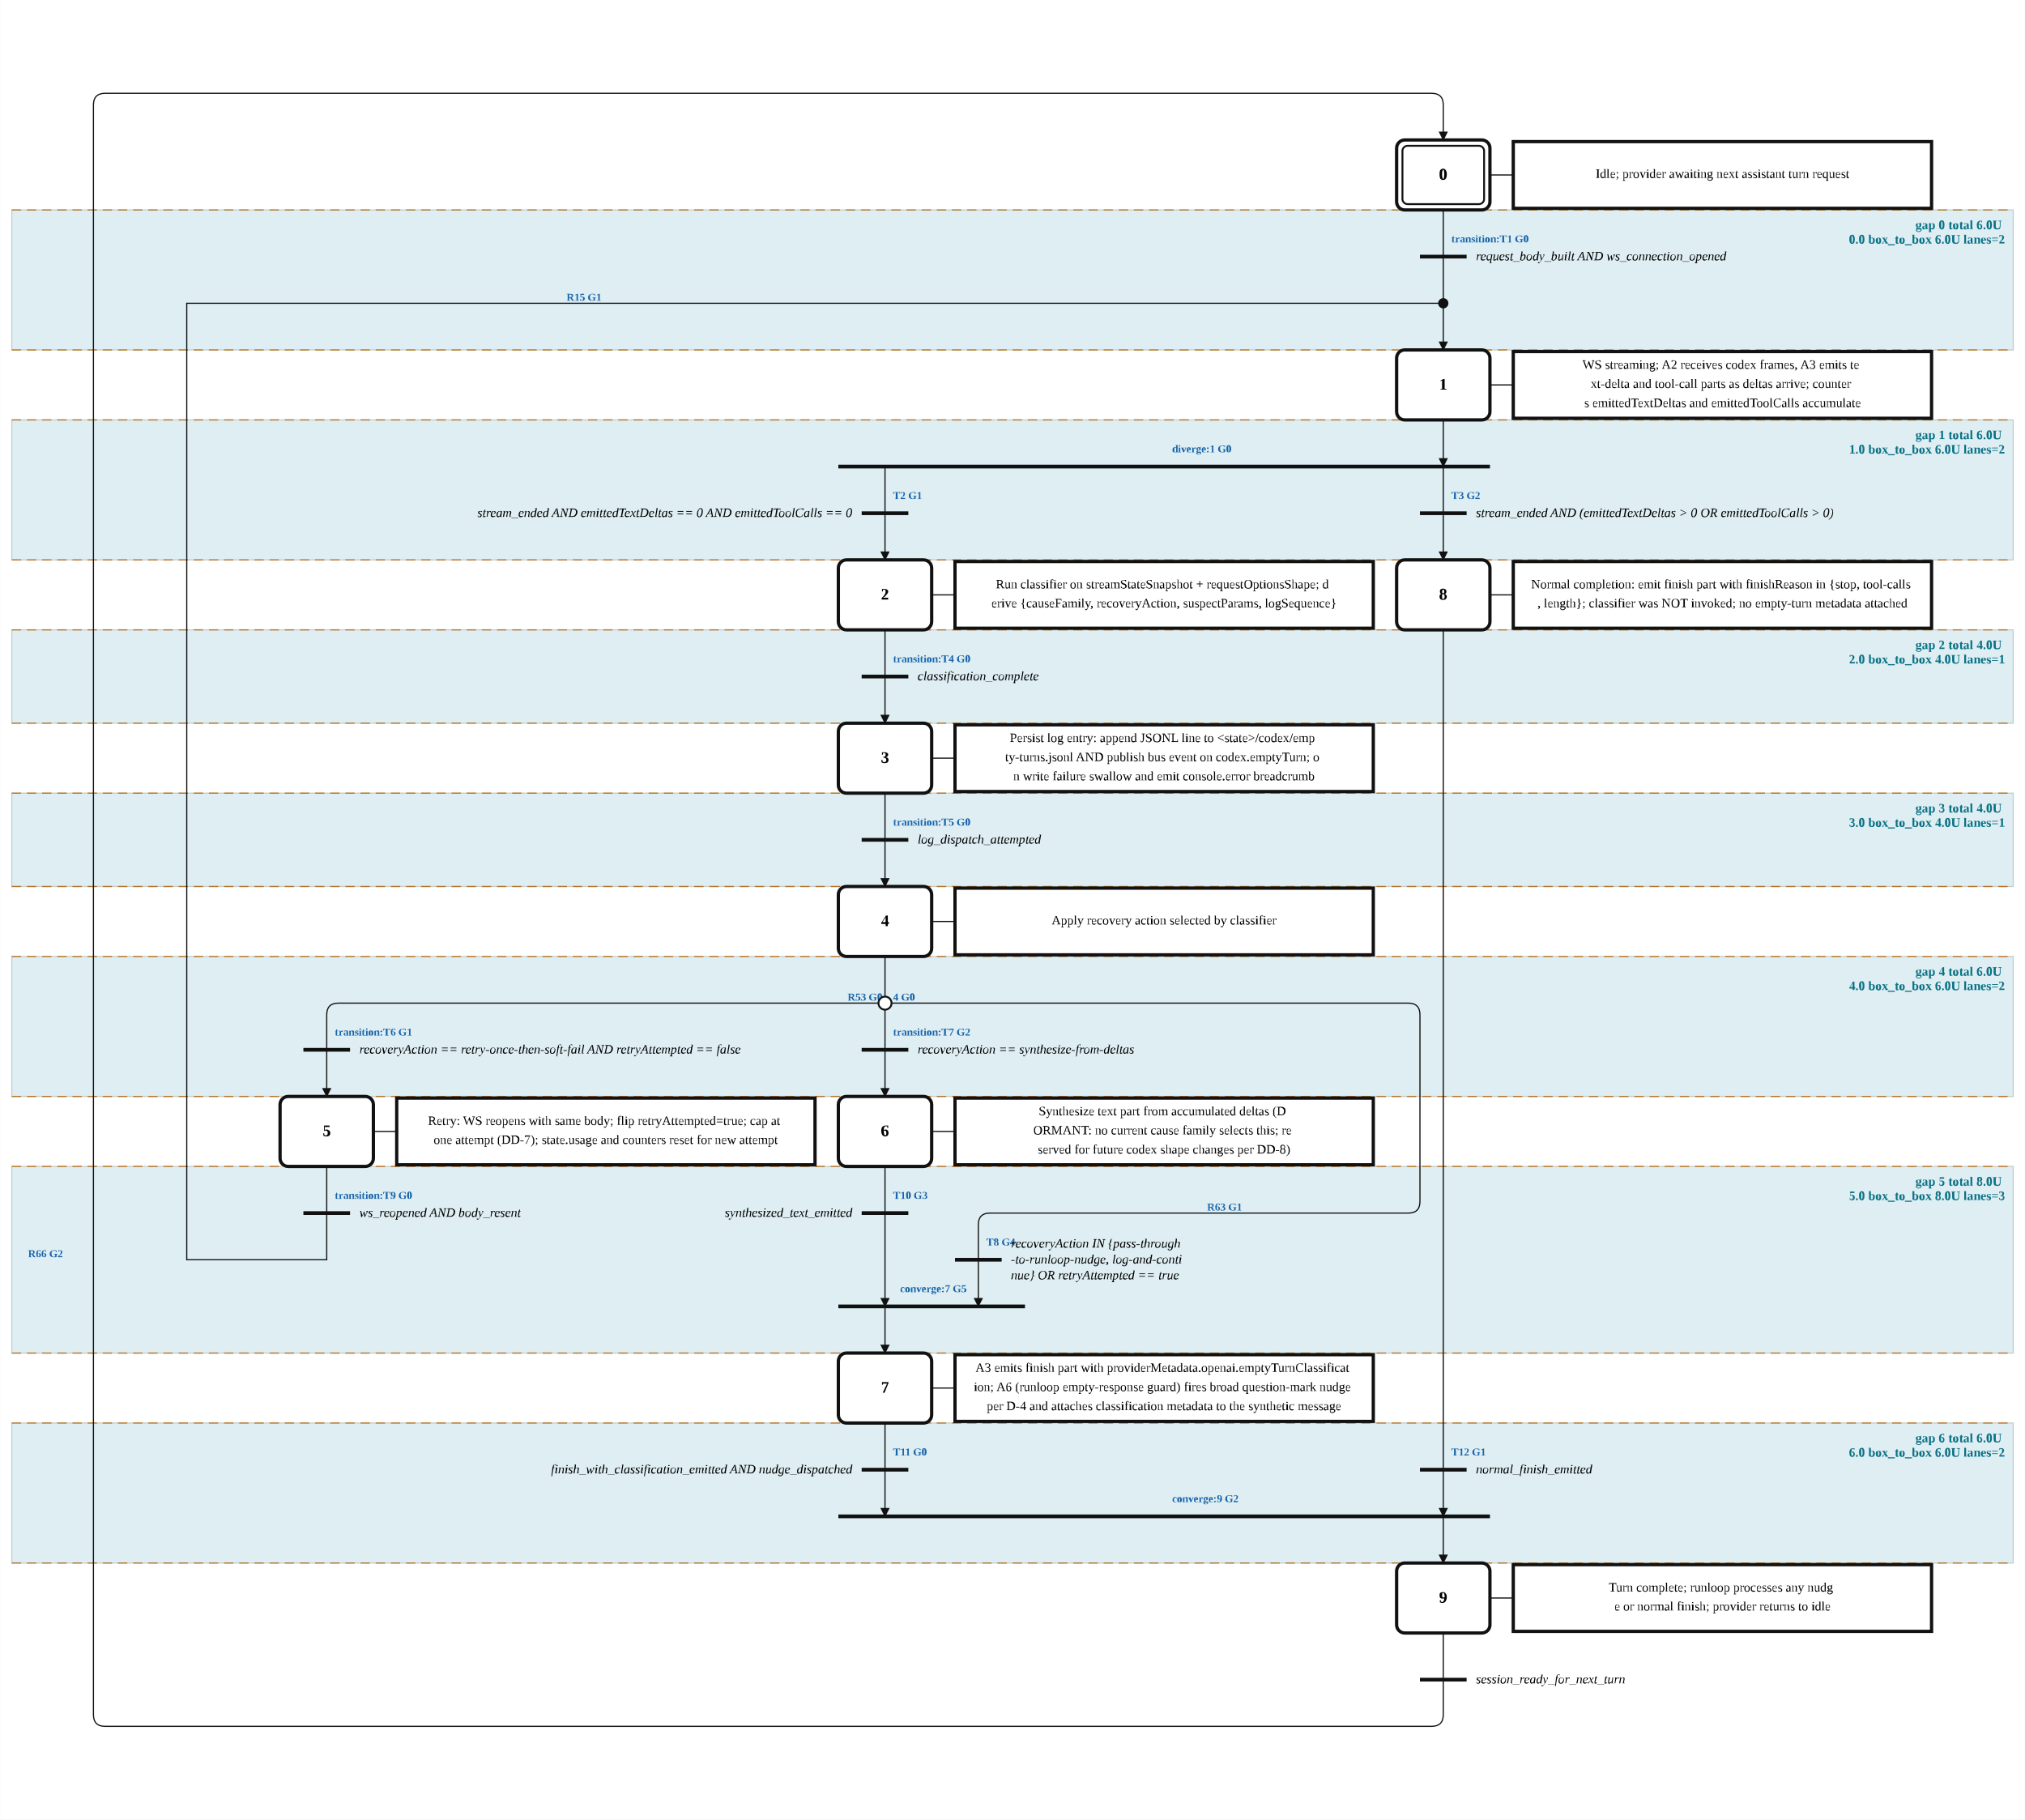
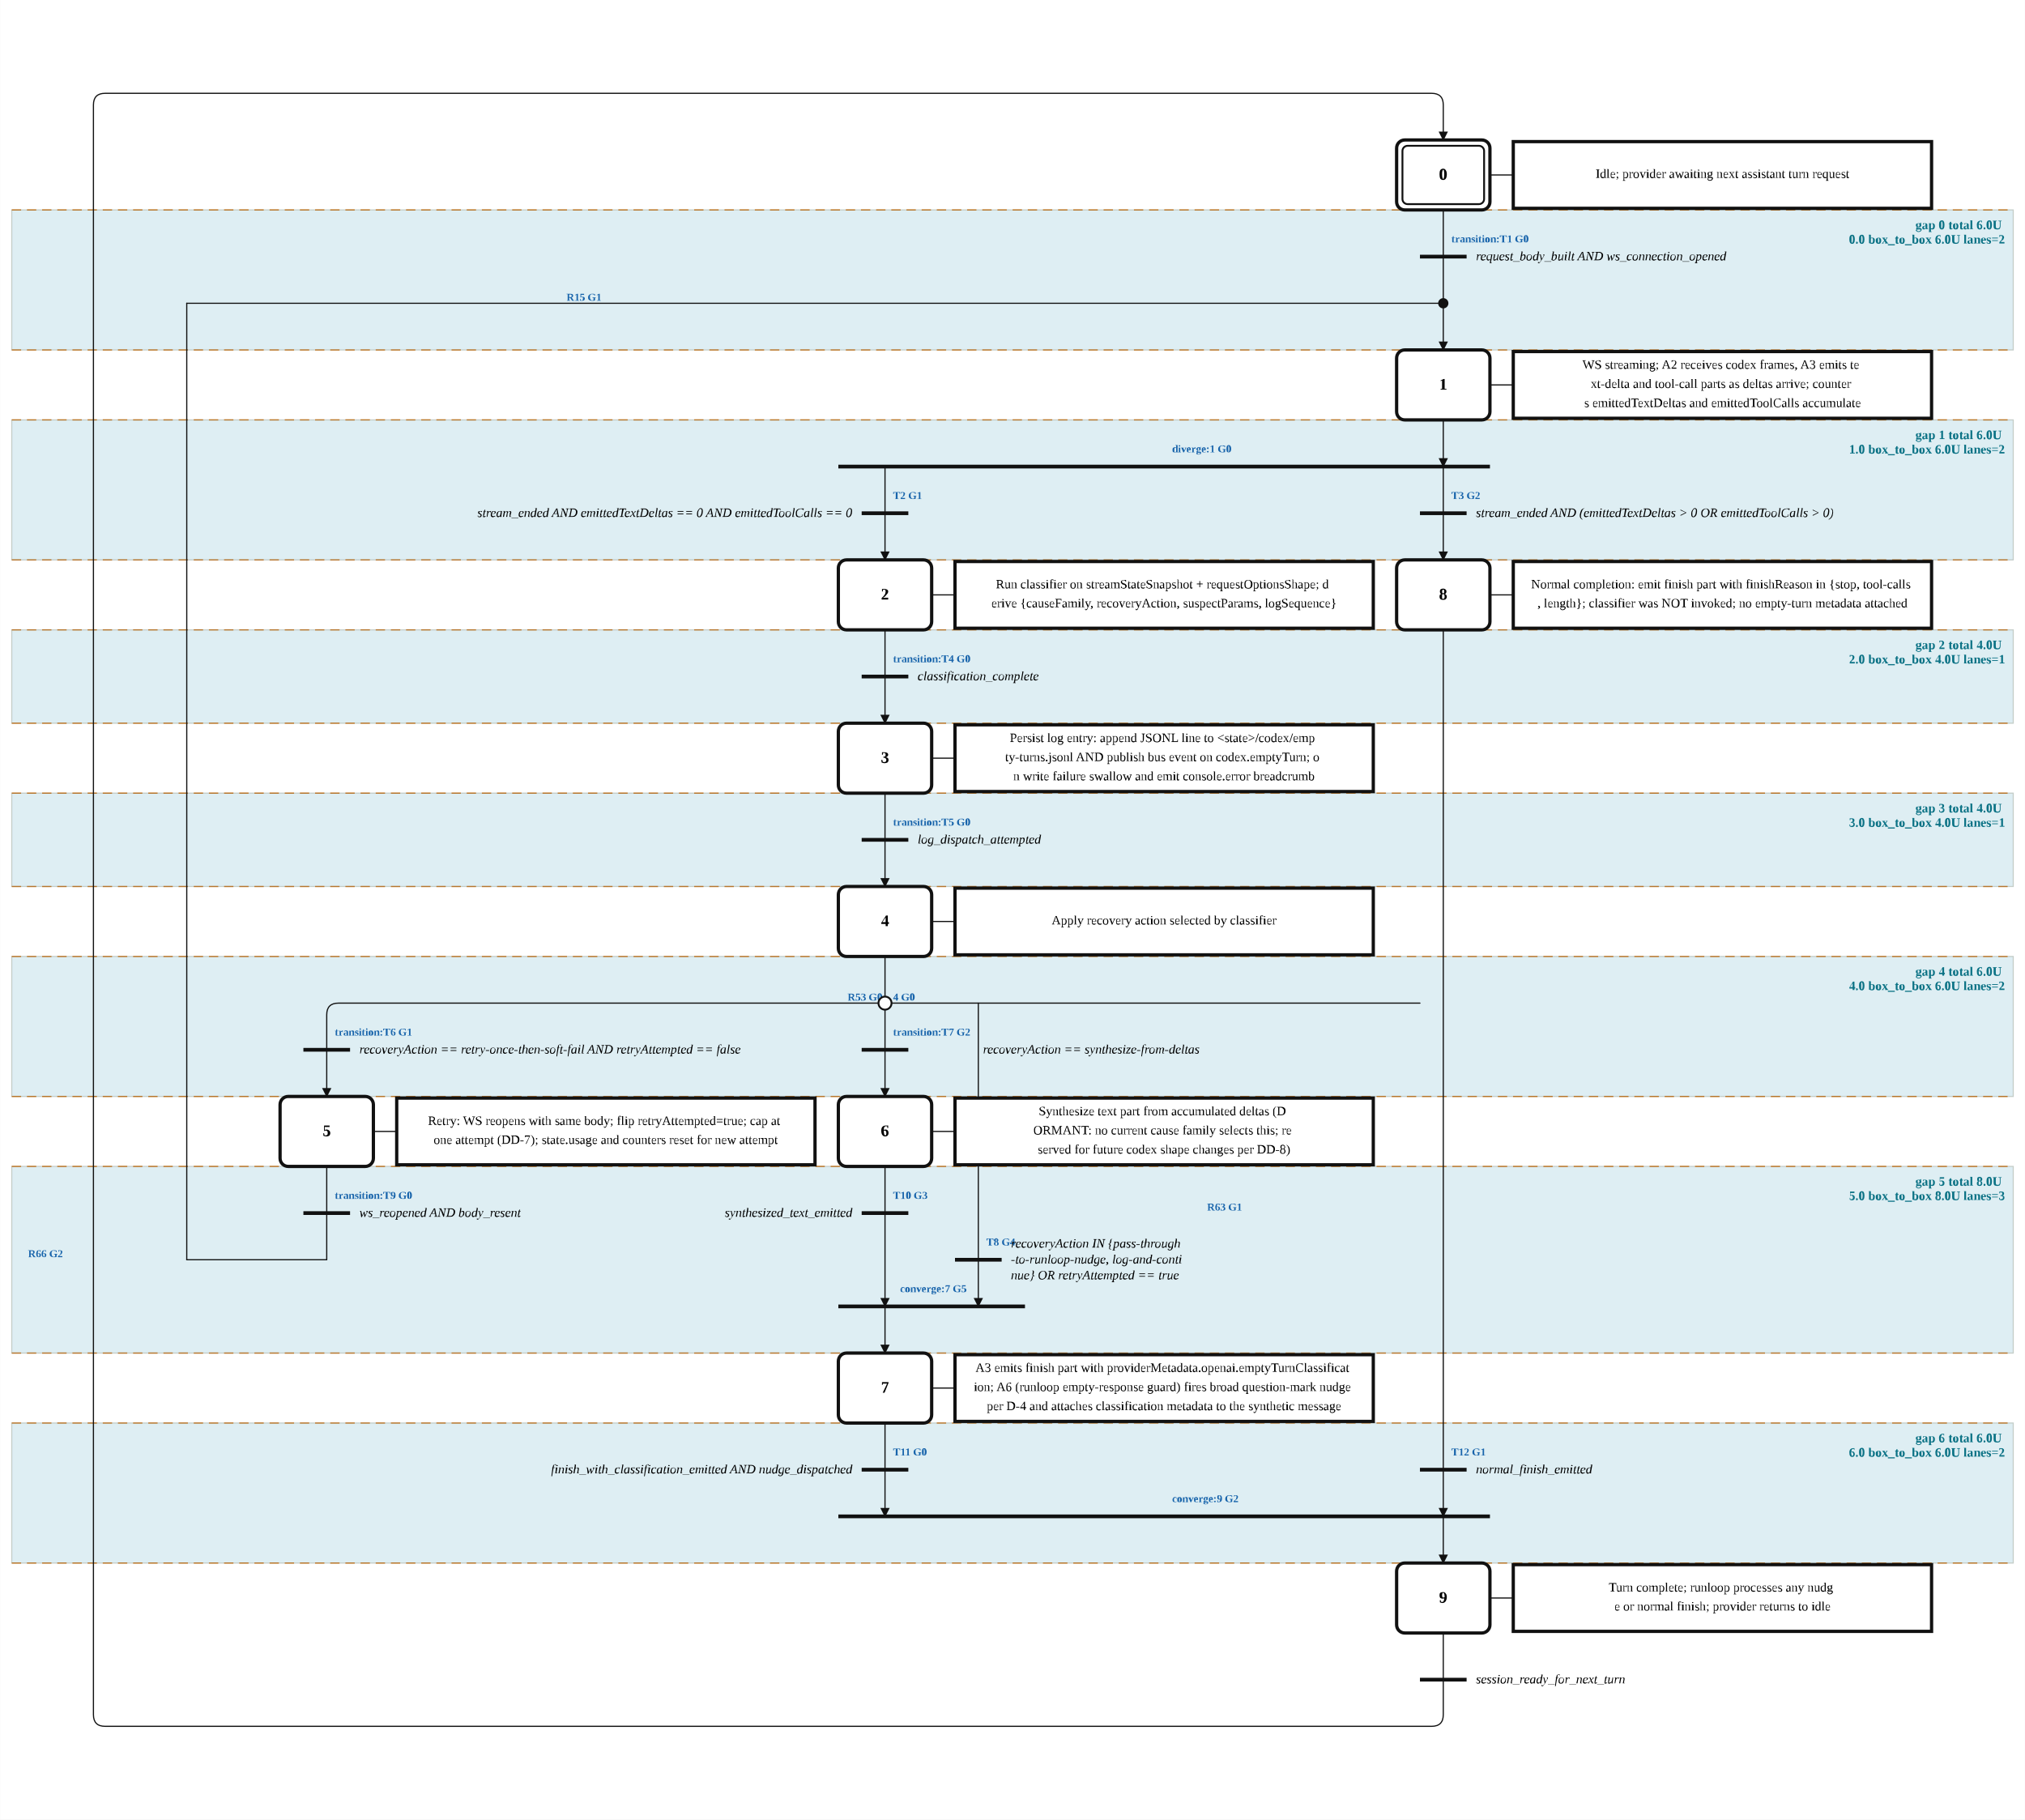
<svg xmlns="http://www.w3.org/2000/svg" width="1736" height="1560" viewBox="-14.00 -2.00 86.79 78.00" role="img">
  <style>
.step{fill:#fff;stroke:#111;stroke-width:.14}.step-inner{fill:none;stroke:#111;stroke-width:.08}
.action{fill:#fff;stroke:#111;stroke-width:.14}.gate{stroke:#111;stroke-width:.16}
.edge{fill:none;stroke:#111;stroke-width:.05;stroke-linecap:round;stroke-linejoin:round}.edge-arrow{marker-end:url(#arrow)}
.flyover-mask{stroke:#fff;stroke-width:.12;stroke-linecap:round}
.flyover{fill:none;stroke:#111;stroke-width:.05;stroke-linecap:round}
.junction{fill:#111;stroke:#111;stroke-width:0}.branch-junction{fill:#fff;stroke:#111;stroke-width:.08}
.assoc{stroke:#111;stroke-width:.05}.label{font:bold .7px 'Times New Roman', 'BiauKai', 'DFKai-SB', serif;text-anchor:middle;dominant-baseline:middle}
.action-label{font:.55px 'Times New Roman', 'BiauKai', 'DFKai-SB', serif;text-anchor:middle;dominant-baseline:middle}.gate-label{font:italic .55px 'Times New Roman', 'BiauKai', 'DFKai-SB', serif;text-anchor:start;dominant-baseline:middle}.gate-label-left{font:italic .55px 'Times New Roman', 'BiauKai', 'DFKai-SB', serif;text-anchor:end;dominant-baseline:middle}
.debug-gap-band{fill:#fff3bf;stroke:#f59f00;stroke-width:.04;opacity:.22}.debug-gap-area{fill:#74c0fc;stroke:#1971c2;stroke-width:.05;opacity:.24}.debug-gap-line{stroke:#e67700;stroke-width:.05;stroke-dasharray:.4 .25}.debug-gap-label{font:bold .55px 'Times New Roman', 'BiauKai', 'DFKai-SB', serif;fill:#0b7285;text-anchor:start;dominant-baseline:hanging}.debug-gap-label-right{text-anchor:end}.debug-gap-item-label{font:bold .46px 'Times New Roman', 'BiauKai', 'DFKai-SB', serif;fill:#1864ab;text-anchor:start;dominant-baseline:hanging}
</style>
  <defs>
    <marker id="arrow" markerWidth="0.4" markerHeight="0.4" refX="0.36" refY="0.2" orient="auto" markerUnits="userSpaceOnUse">
      <path d="M 0 0 L 0.4 0.2 L 0 0.4 z" fill="#111" />
    </marker>
  </defs>
  <rect x="-14.00" y="-2.00" width="86.79" height="78.00" fill="white" />
  <rect class="debug-gap-band" x="-13.50" y="7.00" width="85.79" height="6.00" data-gap-id="gap:0" />
  <line class="debug-gap-line" x1="-13.50" y1="7.00" x2="72.29" y2="7.00" />
  <line class="debug-gap-line" x1="-13.50" y1="13.00" x2="72.29" y2="13.00" />
  <rect class="debug-gap-area" x="-13.50" y="7.00" width="85.79" height="6.00" data-gap-id="gap:0:area:0" />
  <text class="debug-gap-label debug-gap-label-right" x="71.94" y="7.45" data-gap-id="gap:0:area:0">
    <tspan x="71.94" dy="0">gap 0 total 6.0U</tspan>
    <tspan x="71.94" dy="0.62">0.0 box_to_box 6.0U lanes=2</tspan>
  </text>
  <text class="debug-gap-item-label" x="48.21" y="8.08" data-gap-id="gap:0:area:0">transition:T1 G0</text>
  <text class="debug-gap-item-label" x="10.28" y="10.58" data-gap-id="gap:0:area:0">R15 G1</text>
  <rect class="debug-gap-band" x="-13.50" y="16.00" width="85.79" height="6.00" data-gap-id="gap:1" />
  <line class="debug-gap-line" x1="-13.50" y1="16.00" x2="72.29" y2="16.00" />
  <line class="debug-gap-line" x1="-13.50" y1="22.00" x2="72.29" y2="22.00" />
  <rect class="debug-gap-area" x="-13.50" y="16.00" width="85.79" height="6.00" data-gap-id="gap:1:area:0" />
  <text class="debug-gap-label debug-gap-label-right" x="71.94" y="16.45" data-gap-id="gap:1:area:0">
    <tspan x="71.94" dy="0">gap 1 total 6.0U</tspan>
    <tspan x="71.94" dy="0.62">1.0 box_to_box 6.0U lanes=2</tspan>
  </text>
  <text class="debug-gap-item-label" x="36.24" y="17.08" data-gap-id="gap:1:area:0">diverge:1 G0</text>
  <text class="debug-gap-item-label" x="24.28" y="19.08" data-gap-id="gap:1:area:0">T2 G1</text>
  <text class="debug-gap-item-label" x="48.21" y="19.08" data-gap-id="gap:1:area:0">T3 G2</text>
  <rect class="debug-gap-band" x="-13.50" y="25.00" width="85.79" height="4.00" data-gap-id="gap:2" />
  <line class="debug-gap-line" x1="-13.50" y1="25.00" x2="72.29" y2="25.00" />
  <line class="debug-gap-line" x1="-13.50" y1="29.00" x2="72.29" y2="29.00" />
  <rect class="debug-gap-area" x="-13.50" y="25.00" width="85.79" height="4.00" data-gap-id="gap:2:area:0" />
  <text class="debug-gap-label debug-gap-label-right" x="71.94" y="25.45" data-gap-id="gap:2:area:0">
    <tspan x="71.94" dy="0">gap 2 total 4.0U</tspan>
    <tspan x="71.94" dy="0.62">2.0 box_to_box 4.0U lanes=1</tspan>
  </text>
  <text class="debug-gap-item-label" x="24.28" y="26.08" data-gap-id="gap:2:area:0">transition:T4 G0</text>
  <rect class="debug-gap-band" x="-13.50" y="32.00" width="85.79" height="4.00" data-gap-id="gap:3" />
  <line class="debug-gap-line" x1="-13.50" y1="32.00" x2="72.29" y2="32.00" />
  <line class="debug-gap-line" x1="-13.50" y1="36.00" x2="72.29" y2="36.00" />
  <rect class="debug-gap-area" x="-13.50" y="32.00" width="85.79" height="4.00" data-gap-id="gap:3:area:0" />
  <text class="debug-gap-label debug-gap-label-right" x="71.94" y="32.45" data-gap-id="gap:3:area:0">
    <tspan x="71.94" dy="0">gap 3 total 4.0U</tspan>
    <tspan x="71.94" dy="0.62">3.0 box_to_box 4.0U lanes=1</tspan>
  </text>
  <text class="debug-gap-item-label" x="24.28" y="33.08" data-gap-id="gap:3:area:0">transition:T5 G0</text>
  <rect class="debug-gap-band" x="-13.50" y="39.00" width="85.79" height="6.00" data-gap-id="gap:4" />
  <line class="debug-gap-line" x1="-13.50" y1="39.00" x2="72.29" y2="39.00" />
  <line class="debug-gap-line" x1="-13.50" y1="45.00" x2="72.29" y2="45.00" />
  <rect class="debug-gap-area" x="-13.50" y="39.00" width="85.79" height="6.00" data-gap-id="gap:4:area:0" />
  <text class="debug-gap-label debug-gap-label-right" x="71.94" y="39.45" data-gap-id="gap:4:area:0">
    <tspan x="71.94" dy="0">gap 4 total 6.0U</tspan>
    <tspan x="71.94" dy="0.62">4.0 box_to_box 6.0U lanes=2</tspan>
  </text>
  <text class="debug-gap-item-label" x="24.28" y="40.58" data-gap-id="gap:4:area:0">4 G0</text>
  <text class="debug-gap-item-label" x="22.33" y="40.58" data-gap-id="gap:4:area:0">R53 G0</text>
  <text class="debug-gap-item-label" x="0.35" y="42.08" data-gap-id="gap:4:area:0">transition:T6 G1</text>
  <text class="debug-gap-item-label" x="24.28" y="42.08" data-gap-id="gap:4:area:0">transition:T7 G2</text>
  <rect class="debug-gap-band" x="-13.50" y="48.00" width="85.79" height="8.00" data-gap-id="gap:5" />
  <line class="debug-gap-line" x1="-13.50" y1="48.00" x2="72.29" y2="48.00" />
  <line class="debug-gap-line" x1="-13.50" y1="56.00" x2="72.29" y2="56.00" />
  <rect class="debug-gap-area" x="-13.50" y="48.00" width="85.79" height="8.00" data-gap-id="gap:5:area:0" />
  <text class="debug-gap-label debug-gap-label-right" x="71.94" y="48.45" data-gap-id="gap:5:area:0">
    <tspan x="71.94" dy="0">gap 5 total 8.0U</tspan>
    <tspan x="71.94" dy="0.62">5.0 box_to_box 8.0U lanes=3</tspan>
  </text>
  <text class="debug-gap-item-label" x="0.35" y="49.08" data-gap-id="gap:5:area:0">transition:T9 G0</text>
  <text class="debug-gap-item-label" x="37.74" y="49.58" data-gap-id="gap:5:area:0">R63 G1</text>
  <text class="debug-gap-item-label" x="-12.80" y="51.58" data-gap-id="gap:5:area:0">R66 G2</text>
  <text class="debug-gap-item-label" x="24.28" y="49.08" data-gap-id="gap:5:area:0">T10 G3</text>
  <text class="debug-gap-item-label" x="28.28" y="51.08" data-gap-id="gap:5:area:0">T8 G4</text>
  <text class="debug-gap-item-label" x="24.58" y="53.08" data-gap-id="gap:5:area:0">converge:7 G5</text>
  <rect class="debug-gap-band" x="-13.50" y="59.00" width="85.79" height="6.00" data-gap-id="gap:6" />
  <line class="debug-gap-line" x1="-13.50" y1="59.00" x2="72.29" y2="59.00" />
  <line class="debug-gap-line" x1="-13.50" y1="65.00" x2="72.29" y2="65.00" />
  <rect class="debug-gap-area" x="-13.50" y="59.00" width="85.79" height="6.00" data-gap-id="gap:6:area:0" />
  <text class="debug-gap-label debug-gap-label-right" x="71.94" y="59.45" data-gap-id="gap:6:area:0">
    <tspan x="71.94" dy="0">gap 6 total 6.0U</tspan>
    <tspan x="71.94" dy="0.62">6.0 box_to_box 6.0U lanes=2</tspan>
  </text>
  <text class="debug-gap-item-label" x="24.28" y="60.08" data-gap-id="gap:6:area:0">T11 G0</text>
  <text class="debug-gap-item-label" x="48.21" y="60.08" data-gap-id="gap:6:area:0">T12 G1</text>
  <text class="debug-gap-item-label" x="36.24" y="62.08" data-gap-id="gap:6:area:0">converge:9 G2</text>
  <path class="edge edge-arrow" d="M 47.86 9.00 L 47.86 13.00" />
  <path class="edge" d="M 47.86 7.00 L 47.86 9.00" />
  <path class="edge edge-arrow" d="M 47.86 16.00 L 47.86 18.00" />
  <path class="edge edge-arrow" d="M 23.93 18.00 L 23.93 22.00" />
  <path class="edge edge-arrow" d="M 47.86 18.00 L 47.86 22.00" />
  <path class="edge" d="M 23.93 25.00 L 23.93 27.00" />
  <path class="edge edge-arrow" d="M 23.93 27.00 L 23.93 29.00" />
  <path class="edge" d="M 23.93 32.00 L 23.93 34.00" />
  <path class="edge edge-arrow" d="M 23.93 34.00 L 23.93 36.00" />
  <path class="edge" d="M 23.93 39.00 L 23.93 41.00" />
  <path class="edge" d="M 23.93 41.00 L 0.50 41.00 Q 0.00 41.00 0.00 41.50 L 0.00 43.00" />
  <path class="edge edge-arrow" d="M 0.00 43.00 L 0.00 45.00" />
  <path class="edge" d="M 23.93 41.00 L 23.93 43.00" />
  <path class="edge edge-arrow" d="M 23.93 43.00 L 23.93 45.00" />
-   <path class="edge edge-arrow" d="M 23.93 41.00 L 46.36 41.00 Q 46.86 41.00 46.86 41.50 L 46.86 49.50 Q 46.86 50.00 46.36 50.00 L 28.43 50.00 Q 27.93 50.00 27.93 50.50 L 27.93 54.00" />
+   <path class="edge" d="M 23.93 41.00 L 46.86 41.00" />
+   <path class="edge edge-arrow" d="M 27.93 41.00 L 27.93 54.00" />
  <path class="edge edge-arrow" d="M 23.93 54.00 L 23.93 56.00" />
  <path class="edge" d="M 0.00 48.00 L 0.00 50.00" />
  <path class="edge" d="M 0.00 50.00 L 0.00 52.00" />
  <path class="edge" d="M 0.00 52.00 L -6.00 52.00" />
  <path class="edge" d="M -6.00 52.00 L -6.00 11.00" />
  <path class="edge" d="M -6.00 11.00 L 47.86 11.00" />
  <path class="edge edge-arrow" d="M 23.93 48.00 L 23.93 54.00" />
  <path class="edge edge-arrow" d="M 23.93 59.00 L 23.93 63.00" />
  <path class="edge edge-arrow" d="M 47.86 63.00 L 47.86 65.00" />
  <path class="edge edge-arrow" d="M 47.86 25.00 L 47.86 63.00" />
  <path class="edge" d="M 47.86 68.00 L 47.86 70.00" />
  <path class="edge edge-arrow" d="M 47.86 70.00 L 47.86 71.50 Q 47.86 72.00 47.36 72.00 L -9.50 72.00 Q -10.00 72.00 -10.00 71.50 L -10.00 2.50 Q -10.00 2.00 -9.50 2.00 L 47.36 2.00 Q 47.86 2.00 47.86 2.50 L 47.86 4.00" />
  <rect class="step" x="45.86" y="4.00" width="4.00" height="3.00" rx="0.35" ry="0.35" />
  <rect class="step-inner" x="46.11" y="4.25" width="3.50" height="2.50" rx="0.22" ry="0.22" />
  <text class="label" x="47.86" y="5.50">0</text>
  <rect class="step" x="45.86" y="13.00" width="4.00" height="3.00" rx="0.35" ry="0.35" />
  <text class="label" x="47.86" y="14.50">1</text>
  <rect class="step" x="21.93" y="22.00" width="4.00" height="3.00" rx="0.35" ry="0.35" />
  <text class="label" x="23.93" y="23.50">2</text>
  <rect class="step" x="21.93" y="29.00" width="4.00" height="3.00" rx="0.35" ry="0.35" />
  <text class="label" x="23.93" y="30.50">3</text>
  <rect class="step" x="21.93" y="36.00" width="4.00" height="3.00" rx="0.35" ry="0.35" />
  <text class="label" x="23.93" y="37.50">4</text>
  <rect class="step" x="-2.00" y="45.00" width="4.00" height="3.00" rx="0.35" ry="0.35" />
  <text class="label" x="0.00" y="46.50">5</text>
  <rect class="step" x="21.93" y="45.00" width="4.00" height="3.00" rx="0.35" ry="0.35" />
  <text class="label" x="23.93" y="46.50">6</text>
  <rect class="step" x="21.93" y="56.00" width="4.00" height="3.00" rx="0.35" ry="0.35" />
  <text class="label" x="23.93" y="57.50">7</text>
  <rect class="step" x="45.86" y="22.00" width="4.00" height="3.00" rx="0.35" ry="0.35" />
  <text class="label" x="47.86" y="23.50">8</text>
  <rect class="step" x="45.86" y="65.00" width="4.00" height="3.00" rx="0.35" ry="0.35" />
  <text class="label" x="47.86" y="66.50">9</text>
  <line class="assoc" x1="49.86" y1="5.50" x2="50.86" y2="5.50" />
  <rect class="action" x="50.86" y="4.07" width="17.93" height="2.86" />
  <text class="action-label" x="59.83" y="5.50">
    <tspan x="59.83" dy="0">Idle; provider awaiting next assistant turn request</tspan>
  </text>
  <line class="assoc" x1="49.86" y1="14.50" x2="50.86" y2="14.50" />
  <rect class="action" x="50.86" y="13.07" width="17.93" height="2.86" />
  <text class="action-label" x="59.83" y="13.68">
    <tspan x="59.83" dy="0">WS streaming; A2 receives codex frames, A3 emits te</tspan>
    <tspan x="59.83" dy="0.82">xt-delta and tool-call parts as deltas arrive; counter</tspan>
    <tspan x="59.83" dy="0.82">s emittedTextDeltas and emittedToolCalls accumulate</tspan>
  </text>
  <line class="assoc" x1="25.93" y1="23.50" x2="26.93" y2="23.50" />
  <rect class="action" x="26.93" y="22.07" width="17.93" height="2.86" />
  <text class="action-label" x="35.89" y="23.09">
    <tspan x="35.89" dy="0">Run classifier on streamStateSnapshot + requestOptionsShape; d</tspan>
    <tspan x="35.89" dy="0.82">erive {causeFamily, recoveryAction, suspectParams, logSequence}</tspan>
  </text>
  <line class="assoc" x1="25.93" y1="30.50" x2="26.93" y2="30.50" />
  <rect class="action" x="26.93" y="29.07" width="17.93" height="2.86" />
  <text class="action-label" x="35.89" y="29.68">
    <tspan x="35.89" dy="0">Persist log entry: append JSONL line to &lt;state&gt;/codex/emp</tspan>
    <tspan x="35.89" dy="0.82">ty-turns.jsonl AND publish bus event on codex.emptyTurn; o</tspan>
    <tspan x="35.89" dy="0.82">n write failure swallow and emit console.error breadcrumb</tspan>
  </text>
  <line class="assoc" x1="25.93" y1="37.50" x2="26.93" y2="37.50" />
  <rect class="action" x="26.93" y="36.07" width="17.93" height="2.86" />
  <text class="action-label" x="35.89" y="37.50">
    <tspan x="35.89" dy="0">Apply recovery action selected by classifier</tspan>
  </text>
  <line class="assoc" x1="2.00" y1="46.50" x2="3.00" y2="46.50" />
  <rect class="action" x="3.00" y="45.07" width="17.93" height="2.86" />
  <text class="action-label" x="11.96" y="46.09">
    <tspan x="11.96" dy="0">Retry: WS reopens with same body; flip retryAttempted=true; cap at</tspan>
    <tspan x="11.96" dy="0.82">one attempt (DD-7); state.usage and counters reset for new attempt</tspan>
  </text>
  <line class="assoc" x1="25.93" y1="46.50" x2="26.93" y2="46.50" />
  <rect class="action" x="26.93" y="45.07" width="17.93" height="2.86" />
  <text class="action-label" x="35.89" y="45.68">
    <tspan x="35.89" dy="0">Synthesize text part from accumulated deltas (D</tspan>
    <tspan x="35.89" dy="0.82">ORMANT: no current cause family selects this; re</tspan>
    <tspan x="35.89" dy="0.82">served for future codex shape changes per DD-8)</tspan>
  </text>
  <line class="assoc" x1="25.93" y1="57.50" x2="26.93" y2="57.50" />
  <rect class="action" x="26.93" y="56.07" width="17.93" height="2.86" />
  <text class="action-label" x="35.89" y="56.68">
    <tspan x="35.89" dy="0">A3 emits finish part with providerMetadata.openai.emptyTurnClassificat</tspan>
    <tspan x="35.89" dy="0.82">ion; A6 (runloop empty-response guard) fires broad question-mark nudge</tspan>
    <tspan x="35.89" dy="0.82">per D-4 and attaches classification metadata to the synthetic message</tspan>
  </text>
  <line class="assoc" x1="49.86" y1="23.50" x2="50.86" y2="23.50" />
  <rect class="action" x="50.86" y="22.07" width="17.93" height="2.86" />
  <text class="action-label" x="59.83" y="23.09">
    <tspan x="59.83" dy="0">Normal completion: emit finish part with finishReason in {stop, tool-calls</tspan>
    <tspan x="59.83" dy="0.82">, length}; classifier was NOT invoked; no empty-turn metadata attached</tspan>
  </text>
  <line class="assoc" x1="49.86" y1="66.50" x2="50.86" y2="66.50" />
  <rect class="action" x="50.86" y="65.07" width="17.93" height="2.86" />
  <text class="action-label" x="59.83" y="66.09">
    <tspan x="59.83" dy="0">Turn complete; runloop processes any nudg</tspan>
    <tspan x="59.83" dy="0.82">e or normal finish; provider returns to idle</tspan>
  </text>
  <line class="gate" x1="46.86" y1="9.00" x2="48.86" y2="9.00" />
  <text class="gate-label" x="49.26" y="9.00">
    <tspan x="49.26" dy="0">request_body_built AND ws_connection_opened</tspan>
  </text>
  <line class="gate" x1="21.93" y1="18.00" x2="49.86" y2="18.00" />
  <line class="gate" x1="22.93" y1="27.00" x2="24.93" y2="27.00" />
  <text class="gate-label" x="25.33" y="27.00">
    <tspan x="25.33" dy="0">classification_complete</tspan>
  </text>
  <line class="gate" x1="22.93" y1="34.00" x2="24.93" y2="34.00" />
  <text class="gate-label" x="25.33" y="34.00">
    <tspan x="25.33" dy="0">log_dispatch_attempted</tspan>
  </text>
  <line class="gate" x1="-1.00" y1="43.00" x2="1.00" y2="43.00" />
  <text class="gate-label" x="1.40" y="43.00">
    <tspan x="1.40" dy="0">recoveryAction == retry-once-then-soft-fail AND retryAttempted == false</tspan>
  </text>
  <line class="gate" x1="22.93" y1="43.00" x2="24.93" y2="43.00" />
-   <text class="gate-label" x="25.33" y="43.00">
-     <tspan x="25.33" dy="0">recoveryAction == synthesize-from-deltas</tspan>
+   <text class="gate-label" x="28.13" y="43.00">
+     <tspan x="28.13" dy="0">recoveryAction == synthesize-from-deltas</tspan>
  </text>
  <line class="gate" x1="21.93" y1="54.00" x2="29.93" y2="54.00" />
  <line class="gate" x1="-1.00" y1="50.00" x2="1.00" y2="50.00" />
  <text class="gate-label" x="1.40" y="50.00">
    <tspan x="1.40" dy="0">ws_reopened AND body_resent</tspan>
  </text>
  <line class="gate" x1="21.93" y1="63.00" x2="49.86" y2="63.00" />
  <line class="gate" x1="46.86" y1="70.00" x2="48.86" y2="70.00" />
  <text class="gate-label" x="49.26" y="70.00">
    <tspan x="49.26" dy="0">session_ready_for_next_turn</tspan>
  </text>
  <line class="gate" x1="22.93" y1="20.00" x2="24.93" y2="20.00" />
  <text class="gate-label-left" x="22.53" y="20.00">
    <tspan x="22.53" dy="0">stream_ended AND emittedTextDeltas == 0 AND emittedToolCalls == 0</tspan>
  </text>
  <line class="gate" x1="46.86" y1="20.00" x2="48.86" y2="20.00" />
  <text class="gate-label" x="49.26" y="20.00">
    <tspan x="49.26" dy="0">stream_ended AND (emittedTextDeltas &gt; 0 OR emittedToolCalls &gt; 0)</tspan>
  </text>
  <line class="gate" x1="26.93" y1="52.00" x2="28.93" y2="52.00" />
  <text class="gate-label" x="29.33" y="51.32">
    <tspan x="29.33" dy="0">recoveryAction IN {pass-through</tspan>
    <tspan x="29.33" dy="0.68">-to-runloop-nudge, log-and-conti</tspan>
    <tspan x="29.33" dy="0.68">nue} OR retryAttempted == true</tspan>
  </text>
  <line class="gate" x1="22.93" y1="50.00" x2="24.93" y2="50.00" />
  <text class="gate-label-left" x="22.53" y="50.00">
    <tspan x="22.53" dy="0">synthesized_text_emitted</tspan>
  </text>
  <line class="gate" x1="22.93" y1="61.00" x2="24.93" y2="61.00" />
  <text class="gate-label-left" x="22.53" y="61.00">
    <tspan x="22.53" dy="0">finish_with_classification_emitted AND nudge_dispatched</tspan>
  </text>
  <line class="gate" x1="46.86" y1="61.00" x2="48.86" y2="61.00" />
  <text class="gate-label" x="49.26" y="61.00">
    <tspan x="49.26" dy="0">normal_finish_emitted</tspan>
  </text>
  <circle class="junction" cx="47.86" cy="11.00" r="0.22" />
  <circle class="branch-junction" cx="23.93" cy="41.00" r="0.28" />
</svg>
